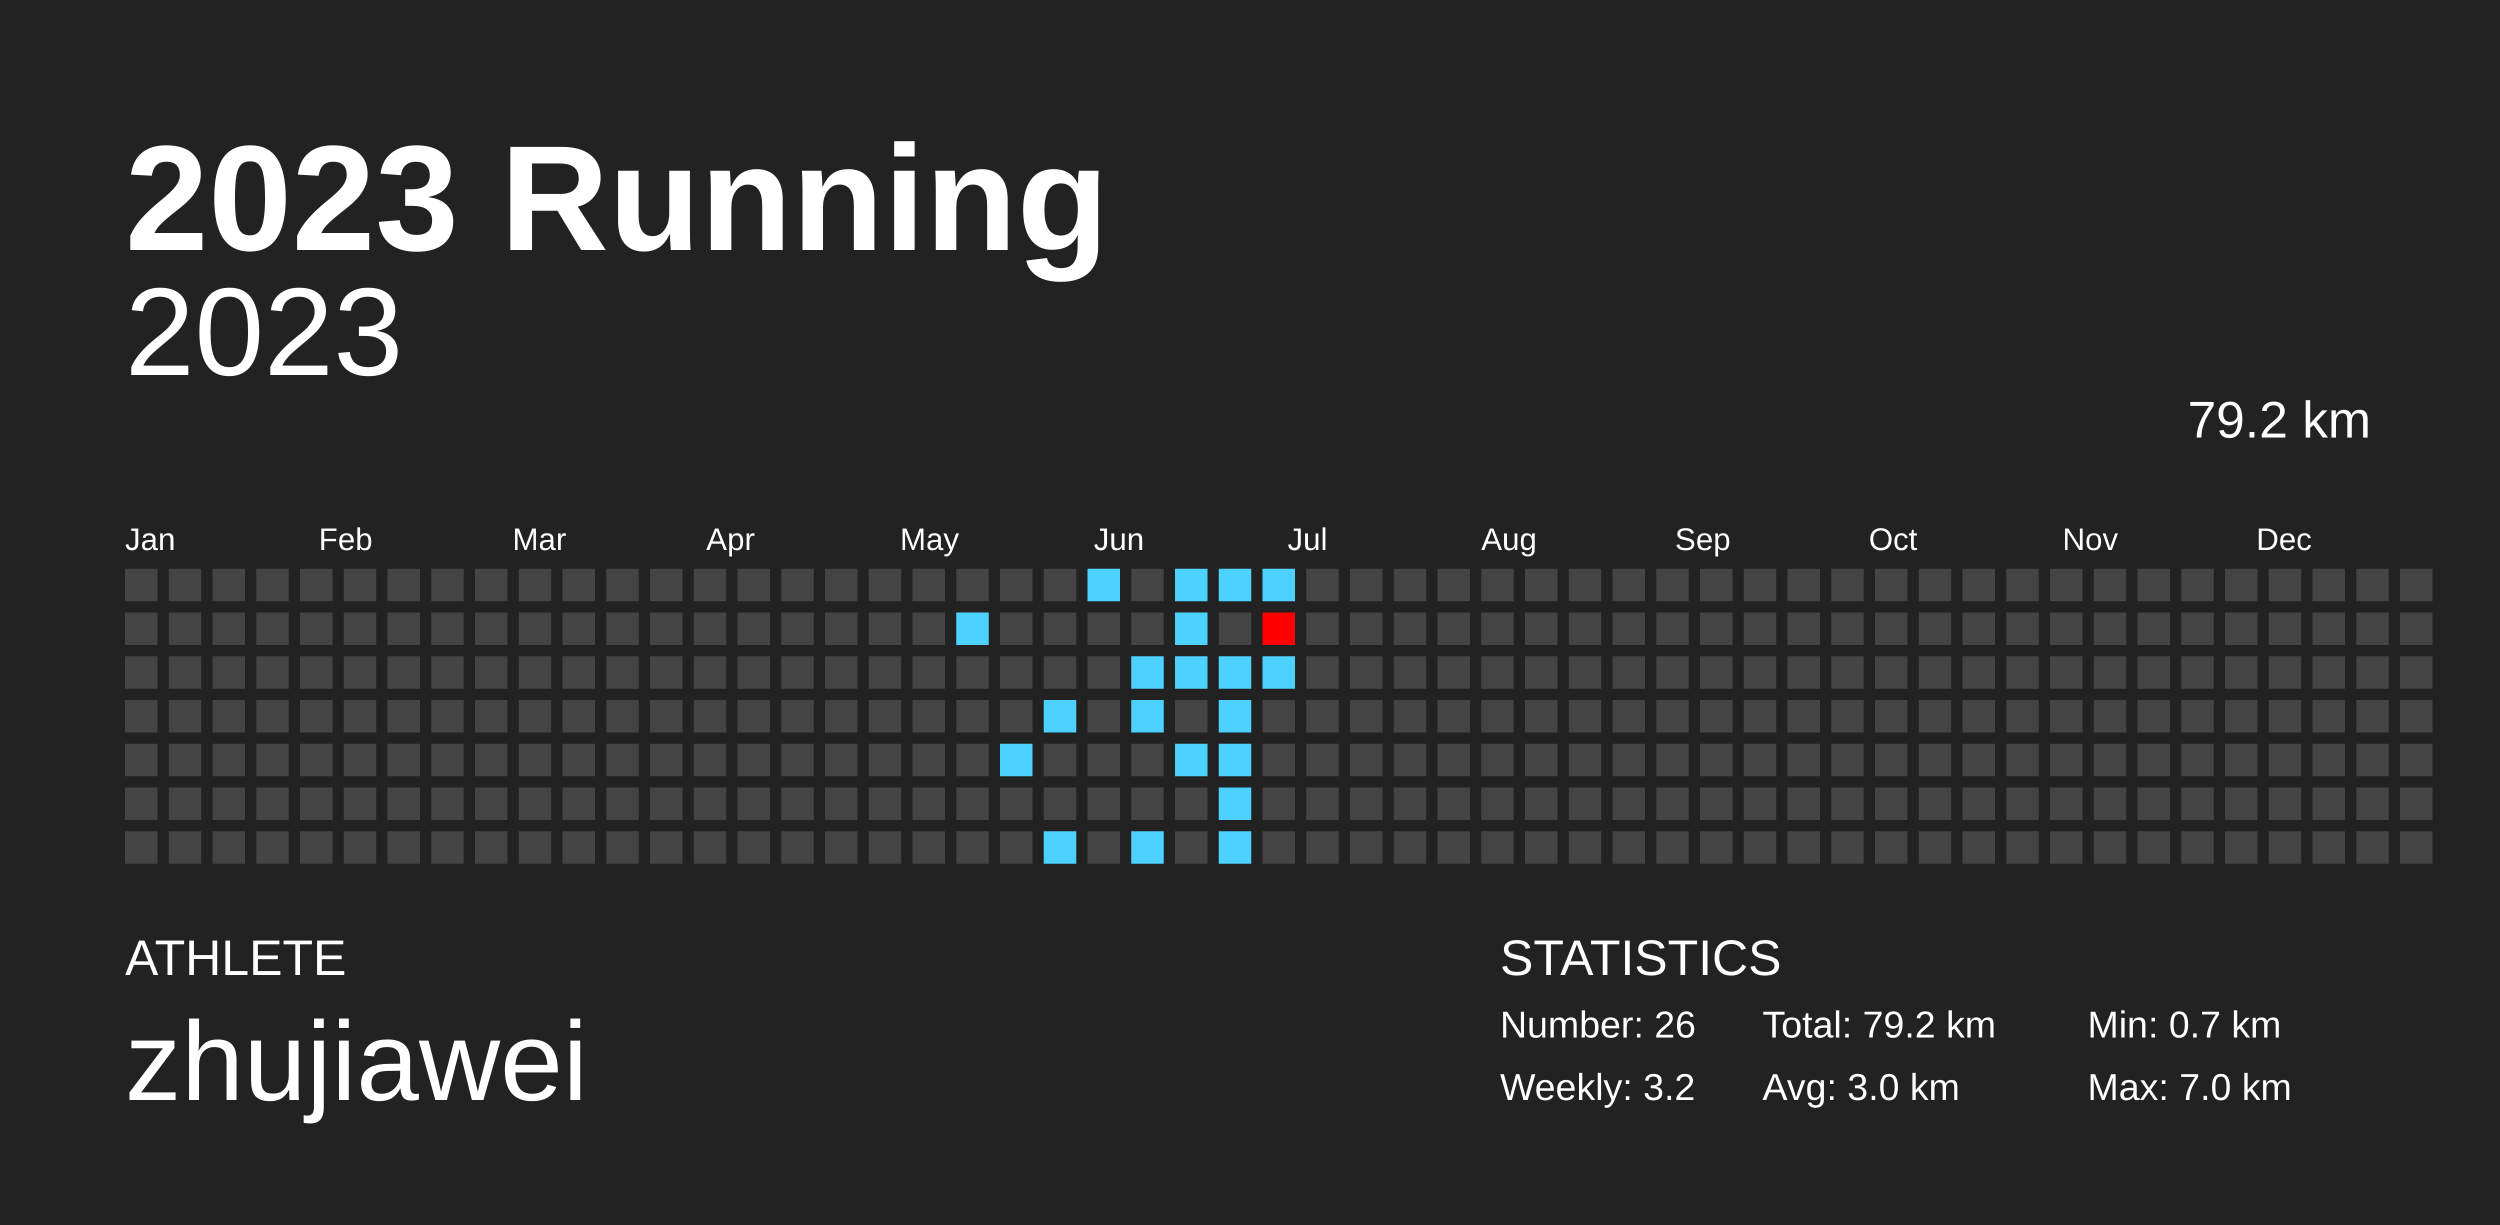
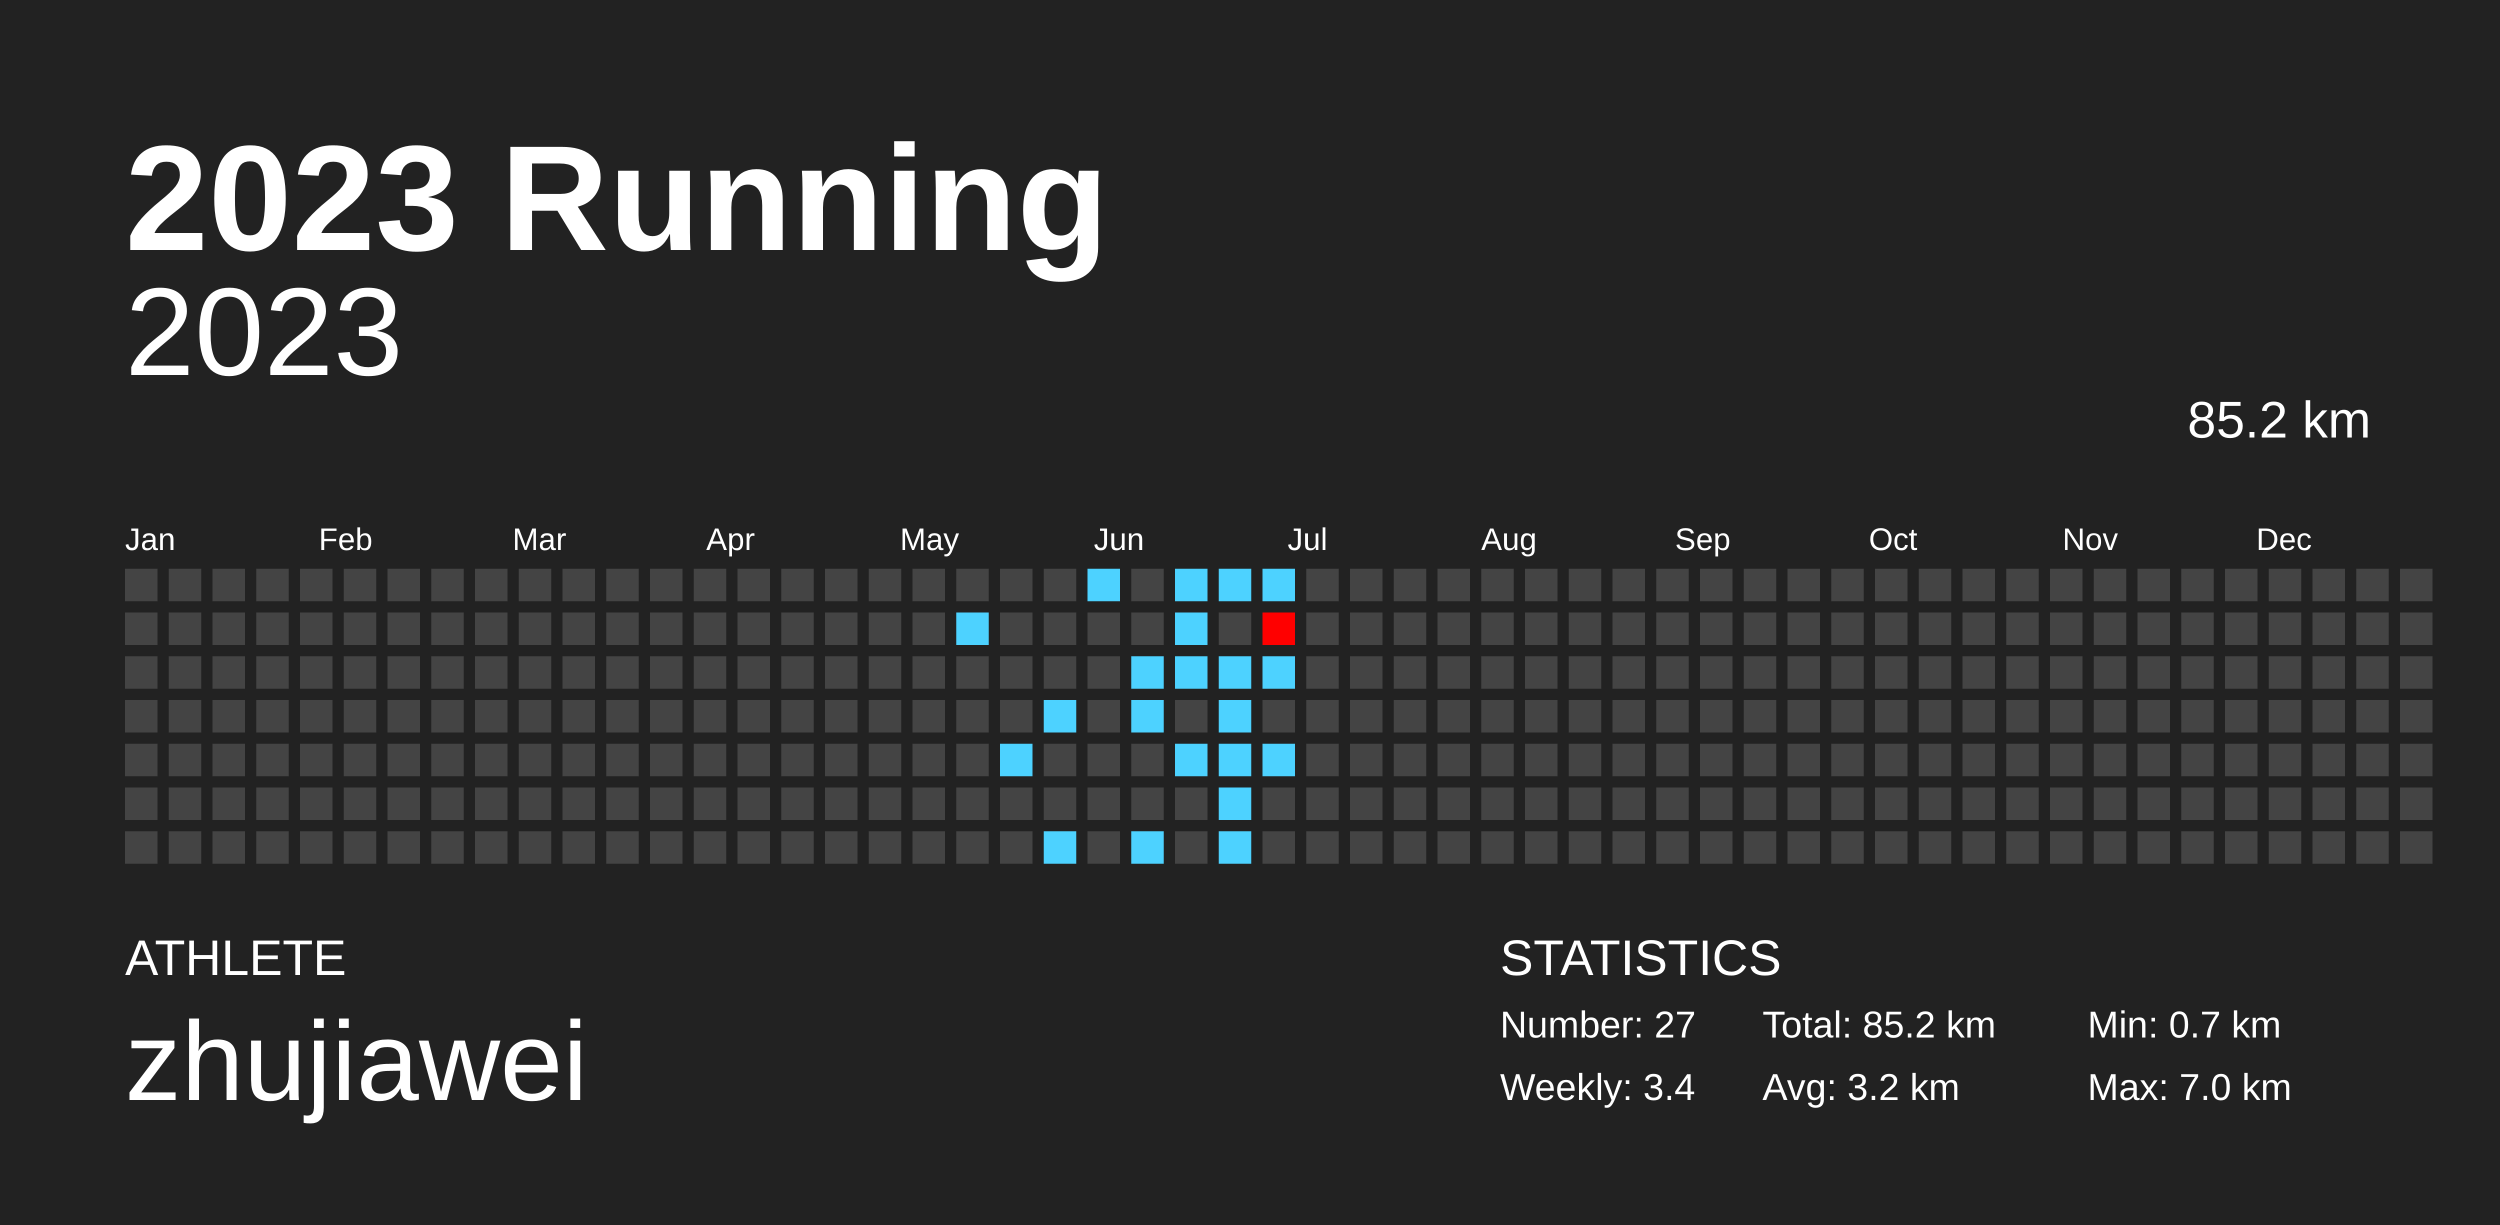
<svg xmlns="http://www.w3.org/2000/svg" baseProfile="full" height="98mm" version="1.1" viewBox="0,0,200,98" width="200mm">
  <defs />
  <rect fill="#222222" height="98" width="200" x="0" y="0" />
  <text fill="#FFFFFF" style="font-size:12px; font-family:Arial; font-weight:bold;" x="10" y="20">2023 Running</text>
  <text fill="#FFFFFF" style="font-size:4px; font-family:Arial" x="10" y="78">ATHLETE</text>
  <text fill="#FFFFFF" style="font-size:9px; font-family:Arial" x="10" y="88">zhujiawei</text>
  <text fill="#FFFFFF" style="font-size:4px; font-family:Arial" x="120" y="78">STATISTICS</text>
-   <text fill="#FFFFFF" style="font-size:3px; font-family:Arial" x="120" y="83">Number: 26</text>
-   <text fill="#FFFFFF" style="font-size:3px; font-family:Arial" x="120" y="88">Weekly: 3.2</text>
-   <text fill="#FFFFFF" style="font-size:3px; font-family:Arial" x="141" y="83">Total: 79.2 km</text>
-   <text fill="#FFFFFF" style="font-size:3px; font-family:Arial" x="141" y="88">Avg: 3.0 km</text>
+   <text fill="#FFFFFF" style="font-size:3px; font-family:Arial" x="120" y="83">Number: 27</text>
+   <text fill="#FFFFFF" style="font-size:3px; font-family:Arial" x="120" y="88">Weekly: 3.4</text>
+   <text fill="#FFFFFF" style="font-size:3px; font-family:Arial" x="141" y="83">Total: 85.2 km</text>
+   <text fill="#FFFFFF" style="font-size:3px; font-family:Arial" x="141" y="88">Avg: 3.2 km</text>
  <text fill="#FFFFFF" style="font-size:3px; font-family:Arial" x="167" y="83">Min: 0.7 km</text>
  <text fill="#FFFFFF" style="font-size:3px; font-family:Arial" x="167" y="88">Max: 7.0 km</text>
  <text alignment-baseline="hanging" fill="#FFFFFF" style="font-size:10.0px; font-family:Arial;" x="10" y="30">2023</text>
-   <text alignment-baseline="hanging" fill="#FFFFFF" style="font-size:4.125px; font-family:Arial;" x="175" y="35">79.2 km</text>
+   <text alignment-baseline="hanging" fill="#FFFFFF" style="font-size:4.125px; font-family:Arial;" x="175" y="35">85.2 km</text>
  <text fill="#FFFFFF" style="font-size:2.5px; font-family:Arial" x="10.0" y="44">Jan</text>
  <text fill="#FFFFFF" style="font-size:2.5px; font-family:Arial" x="25.5" y="44">Feb</text>
  <text fill="#FFFFFF" style="font-size:2.5px; font-family:Arial" x="41.0" y="44">Mar</text>
  <text fill="#FFFFFF" style="font-size:2.5px; font-family:Arial" x="56.5" y="44">Apr</text>
  <text fill="#FFFFFF" style="font-size:2.5px; font-family:Arial" x="72.0" y="44">May</text>
  <text fill="#FFFFFF" style="font-size:2.5px; font-family:Arial" x="87.5" y="44">Jun</text>
  <text fill="#FFFFFF" style="font-size:2.5px; font-family:Arial" x="103.0" y="44">Jul</text>
  <text fill="#FFFFFF" style="font-size:2.5px; font-family:Arial" x="118.5" y="44">Aug</text>
  <text fill="#FFFFFF" style="font-size:2.5px; font-family:Arial" x="134.0" y="44">Sep</text>
  <text fill="#FFFFFF" style="font-size:2.5px; font-family:Arial" x="149.5" y="44">Oct</text>
  <text fill="#FFFFFF" style="font-size:2.5px; font-family:Arial" x="165.0" y="44">Nov</text>
  <text fill="#FFFFFF" style="font-size:2.5px; font-family:Arial" x="180.5" y="44">Dec</text>
  <rect fill="#444444" height="2.6" width="2.6" x="10.0" y="45.5" />
  <rect fill="#444444" height="2.6" width="2.6" x="10.0" y="49.0" />
  <rect fill="#444444" height="2.6" width="2.6" x="10.0" y="52.5" />
  <rect fill="#444444" height="2.6" width="2.6" x="10.0" y="56.0" />
  <rect fill="#444444" height="2.6" width="2.6" x="10.0" y="59.5" />
  <rect fill="#444444" height="2.6" width="2.6" x="10.0" y="63.0" />
  <rect fill="#444444" height="2.6" width="2.6" x="10.0" y="66.5" />
  <rect fill="#444444" height="2.6" width="2.6" x="13.5" y="45.5" />
  <rect fill="#444444" height="2.6" width="2.6" x="13.5" y="49.0" />
  <rect fill="#444444" height="2.6" width="2.6" x="13.5" y="52.5" />
  <rect fill="#444444" height="2.6" width="2.6" x="13.5" y="56.0" />
  <rect fill="#444444" height="2.6" width="2.6" x="13.5" y="59.5" />
  <rect fill="#444444" height="2.6" width="2.6" x="13.5" y="63.0" />
  <rect fill="#444444" height="2.6" width="2.6" x="13.5" y="66.5" />
  <rect fill="#444444" height="2.6" width="2.6" x="17.0" y="45.5" />
  <rect fill="#444444" height="2.6" width="2.6" x="17.0" y="49.0" />
  <rect fill="#444444" height="2.6" width="2.6" x="17.0" y="52.5" />
  <rect fill="#444444" height="2.6" width="2.6" x="17.0" y="56.0" />
  <rect fill="#444444" height="2.6" width="2.6" x="17.0" y="59.5" />
  <rect fill="#444444" height="2.6" width="2.6" x="17.0" y="63.0" />
  <rect fill="#444444" height="2.6" width="2.6" x="17.0" y="66.5" />
  <rect fill="#444444" height="2.6" width="2.6" x="20.5" y="45.5" />
  <rect fill="#444444" height="2.6" width="2.6" x="20.5" y="49.0" />
  <rect fill="#444444" height="2.6" width="2.6" x="20.5" y="52.5" />
  <rect fill="#444444" height="2.6" width="2.6" x="20.5" y="56.0" />
  <rect fill="#444444" height="2.6" width="2.6" x="20.5" y="59.5" />
  <rect fill="#444444" height="2.6" width="2.6" x="20.5" y="63.0" />
  <rect fill="#444444" height="2.6" width="2.6" x="20.5" y="66.5" />
  <rect fill="#444444" height="2.6" width="2.6" x="24.0" y="45.5" />
  <rect fill="#444444" height="2.6" width="2.6" x="24.0" y="49.0" />
  <rect fill="#444444" height="2.6" width="2.6" x="24.0" y="52.5" />
  <rect fill="#444444" height="2.6" width="2.6" x="24.0" y="56.0" />
  <rect fill="#444444" height="2.6" width="2.6" x="24.0" y="59.5" />
  <rect fill="#444444" height="2.6" width="2.6" x="24.0" y="63.0" />
  <rect fill="#444444" height="2.6" width="2.6" x="24.0" y="66.5" />
  <rect fill="#444444" height="2.6" width="2.6" x="27.5" y="45.5" />
  <rect fill="#444444" height="2.6" width="2.6" x="27.5" y="49.0" />
  <rect fill="#444444" height="2.6" width="2.6" x="27.5" y="52.5" />
  <rect fill="#444444" height="2.6" width="2.6" x="27.5" y="56.0" />
  <rect fill="#444444" height="2.6" width="2.6" x="27.5" y="59.5" />
  <rect fill="#444444" height="2.6" width="2.6" x="27.5" y="63.0" />
  <rect fill="#444444" height="2.6" width="2.6" x="27.5" y="66.5" />
  <rect fill="#444444" height="2.6" width="2.6" x="31.0" y="45.5" />
  <rect fill="#444444" height="2.6" width="2.6" x="31.0" y="49.0" />
  <rect fill="#444444" height="2.6" width="2.6" x="31.0" y="52.5" />
  <rect fill="#444444" height="2.6" width="2.6" x="31.0" y="56.0" />
  <rect fill="#444444" height="2.6" width="2.6" x="31.0" y="59.5" />
  <rect fill="#444444" height="2.6" width="2.6" x="31.0" y="63.0" />
  <rect fill="#444444" height="2.6" width="2.6" x="31.0" y="66.5" />
  <rect fill="#444444" height="2.6" width="2.6" x="34.5" y="45.5" />
  <rect fill="#444444" height="2.6" width="2.6" x="34.5" y="49.0" />
  <rect fill="#444444" height="2.6" width="2.6" x="34.5" y="52.5" />
  <rect fill="#444444" height="2.6" width="2.6" x="34.5" y="56.0" />
  <rect fill="#444444" height="2.6" width="2.6" x="34.5" y="59.5" />
  <rect fill="#444444" height="2.6" width="2.6" x="34.5" y="63.0" />
  <rect fill="#444444" height="2.6" width="2.6" x="34.5" y="66.5" />
  <rect fill="#444444" height="2.6" width="2.6" x="38.0" y="45.5" />
  <rect fill="#444444" height="2.6" width="2.6" x="38.0" y="49.0" />
  <rect fill="#444444" height="2.6" width="2.6" x="38.0" y="52.5" />
  <rect fill="#444444" height="2.6" width="2.6" x="38.0" y="56.0" />
  <rect fill="#444444" height="2.6" width="2.6" x="38.0" y="59.5" />
  <rect fill="#444444" height="2.6" width="2.6" x="38.0" y="63.0" />
  <rect fill="#444444" height="2.6" width="2.6" x="38.0" y="66.5" />
  <rect fill="#444444" height="2.6" width="2.6" x="41.5" y="45.5" />
  <rect fill="#444444" height="2.6" width="2.6" x="41.5" y="49.0" />
  <rect fill="#444444" height="2.6" width="2.6" x="41.5" y="52.5" />
  <rect fill="#444444" height="2.6" width="2.6" x="41.5" y="56.0" />
  <rect fill="#444444" height="2.6" width="2.6" x="41.5" y="59.5" />
  <rect fill="#444444" height="2.6" width="2.6" x="41.5" y="63.0" />
  <rect fill="#444444" height="2.6" width="2.6" x="41.5" y="66.5" />
  <rect fill="#444444" height="2.6" width="2.6" x="45.0" y="45.5" />
  <rect fill="#444444" height="2.6" width="2.6" x="45.0" y="49.0" />
  <rect fill="#444444" height="2.6" width="2.6" x="45.0" y="52.5" />
  <rect fill="#444444" height="2.6" width="2.6" x="45.0" y="56.0" />
  <rect fill="#444444" height="2.6" width="2.6" x="45.0" y="59.5" />
  <rect fill="#444444" height="2.6" width="2.6" x="45.0" y="63.0" />
  <rect fill="#444444" height="2.6" width="2.6" x="45.0" y="66.5" />
  <rect fill="#444444" height="2.6" width="2.6" x="48.5" y="45.5" />
  <rect fill="#444444" height="2.6" width="2.6" x="48.5" y="49.0" />
  <rect fill="#444444" height="2.6" width="2.6" x="48.5" y="52.5" />
  <rect fill="#444444" height="2.6" width="2.6" x="48.5" y="56.0" />
  <rect fill="#444444" height="2.6" width="2.6" x="48.5" y="59.5" />
  <rect fill="#444444" height="2.6" width="2.6" x="48.5" y="63.0" />
  <rect fill="#444444" height="2.6" width="2.6" x="48.5" y="66.5" />
  <rect fill="#444444" height="2.6" width="2.6" x="52.0" y="45.5" />
  <rect fill="#444444" height="2.6" width="2.6" x="52.0" y="49.0" />
  <rect fill="#444444" height="2.6" width="2.6" x="52.0" y="52.5" />
  <rect fill="#444444" height="2.6" width="2.6" x="52.0" y="56.0" />
  <rect fill="#444444" height="2.6" width="2.6" x="52.0" y="59.5" />
  <rect fill="#444444" height="2.6" width="2.6" x="52.0" y="63.0" />
  <rect fill="#444444" height="2.6" width="2.6" x="52.0" y="66.5" />
  <rect fill="#444444" height="2.6" width="2.6" x="55.5" y="45.5" />
  <rect fill="#444444" height="2.6" width="2.6" x="55.5" y="49.0" />
  <rect fill="#444444" height="2.6" width="2.6" x="55.5" y="52.5" />
  <rect fill="#444444" height="2.6" width="2.6" x="55.5" y="56.0" />
  <rect fill="#444444" height="2.6" width="2.6" x="55.5" y="59.5" />
  <rect fill="#444444" height="2.6" width="2.6" x="55.5" y="63.0" />
  <rect fill="#444444" height="2.6" width="2.6" x="55.5" y="66.5" />
  <rect fill="#444444" height="2.6" width="2.6" x="59.0" y="45.5" />
  <rect fill="#444444" height="2.6" width="2.6" x="59.0" y="49.0" />
  <rect fill="#444444" height="2.6" width="2.6" x="59.0" y="52.5" />
  <rect fill="#444444" height="2.6" width="2.6" x="59.0" y="56.0" />
  <rect fill="#444444" height="2.6" width="2.6" x="59.0" y="59.5" />
  <rect fill="#444444" height="2.6" width="2.6" x="59.0" y="63.0" />
  <rect fill="#444444" height="2.6" width="2.6" x="59.0" y="66.5" />
  <rect fill="#444444" height="2.6" width="2.6" x="62.5" y="45.5" />
  <rect fill="#444444" height="2.6" width="2.6" x="62.5" y="49.0" />
  <rect fill="#444444" height="2.6" width="2.6" x="62.5" y="52.5" />
  <rect fill="#444444" height="2.6" width="2.6" x="62.5" y="56.0" />
  <rect fill="#444444" height="2.6" width="2.6" x="62.5" y="59.5" />
  <rect fill="#444444" height="2.6" width="2.6" x="62.5" y="63.0" />
  <rect fill="#444444" height="2.6" width="2.6" x="62.5" y="66.5" />
  <rect fill="#444444" height="2.6" width="2.6" x="66.0" y="45.5" />
  <rect fill="#444444" height="2.6" width="2.6" x="66.0" y="49.0" />
  <rect fill="#444444" height="2.6" width="2.6" x="66.0" y="52.5" />
  <rect fill="#444444" height="2.6" width="2.6" x="66.0" y="56.0" />
  <rect fill="#444444" height="2.6" width="2.6" x="66.0" y="59.5" />
  <rect fill="#444444" height="2.6" width="2.6" x="66.0" y="63.0" />
  <rect fill="#444444" height="2.6" width="2.6" x="66.0" y="66.5" />
  <rect fill="#444444" height="2.6" width="2.6" x="69.5" y="45.5" />
  <rect fill="#444444" height="2.6" width="2.6" x="69.5" y="49.0" />
  <rect fill="#444444" height="2.6" width="2.6" x="69.5" y="52.5" />
  <rect fill="#444444" height="2.6" width="2.6" x="69.5" y="56.0" />
  <rect fill="#444444" height="2.6" width="2.6" x="69.5" y="59.5" />
  <rect fill="#444444" height="2.6" width="2.6" x="69.5" y="63.0" />
  <rect fill="#444444" height="2.6" width="2.6" x="69.5" y="66.5" />
  <rect fill="#444444" height="2.6" width="2.6" x="73.0" y="45.5" />
  <rect fill="#444444" height="2.6" width="2.6" x="73.0" y="49.0" />
  <rect fill="#444444" height="2.6" width="2.6" x="73.0" y="52.5" />
  <rect fill="#444444" height="2.6" width="2.6" x="73.0" y="56.0" />
  <rect fill="#444444" height="2.6" width="2.6" x="73.0" y="59.5" />
  <rect fill="#444444" height="2.6" width="2.6" x="73.0" y="63.0" />
  <rect fill="#444444" height="2.6" width="2.6" x="73.0" y="66.5" />
  <rect fill="#444444" height="2.6" width="2.6" x="76.5" y="45.5" />
  <rect fill="#4dd2ff" height="2.6" width="2.6" x="76.5" y="49.0" />
  <rect fill="#444444" height="2.6" width="2.6" x="76.5" y="52.5" />
  <rect fill="#444444" height="2.6" width="2.6" x="76.5" y="56.0" />
  <rect fill="#444444" height="2.6" width="2.6" x="76.5" y="59.5" />
  <rect fill="#444444" height="2.6" width="2.6" x="76.5" y="63.0" />
  <rect fill="#444444" height="2.6" width="2.6" x="76.5" y="66.5" />
  <rect fill="#444444" height="2.6" width="2.6" x="80.0" y="45.5" />
  <rect fill="#444444" height="2.6" width="2.6" x="80.0" y="49.0" />
  <rect fill="#444444" height="2.6" width="2.6" x="80.0" y="52.5" />
  <rect fill="#444444" height="2.6" width="2.6" x="80.0" y="56.0" />
  <rect fill="#4dd2ff" height="2.6" width="2.6" x="80.0" y="59.5" />
  <rect fill="#444444" height="2.6" width="2.6" x="80.0" y="63.0" />
  <rect fill="#444444" height="2.6" width="2.6" x="80.0" y="66.5" />
  <rect fill="#444444" height="2.6" width="2.6" x="83.5" y="45.5" />
  <rect fill="#444444" height="2.6" width="2.6" x="83.5" y="49.0" />
  <rect fill="#444444" height="2.6" width="2.6" x="83.5" y="52.5" />
  <rect fill="#4dd2ff" height="2.6" width="2.6" x="83.5" y="56.0" />
  <rect fill="#444444" height="2.6" width="2.6" x="83.5" y="59.5" />
  <rect fill="#444444" height="2.6" width="2.6" x="83.5" y="63.0" />
  <rect fill="#4dd2ff" height="2.6" width="2.6" x="83.5" y="66.5" />
  <rect fill="#4dd2ff" height="2.6" width="2.6" x="87.0" y="45.5" />
  <rect fill="#444444" height="2.6" width="2.6" x="87.0" y="49.0" />
  <rect fill="#444444" height="2.6" width="2.6" x="87.0" y="52.5" />
  <rect fill="#444444" height="2.6" width="2.6" x="87.0" y="56.0" />
  <rect fill="#444444" height="2.6" width="2.6" x="87.0" y="59.5" />
  <rect fill="#444444" height="2.6" width="2.6" x="87.0" y="63.0" />
  <rect fill="#444444" height="2.6" width="2.6" x="87.0" y="66.5" />
  <rect fill="#444444" height="2.6" width="2.6" x="90.5" y="45.5" />
  <rect fill="#444444" height="2.6" width="2.6" x="90.5" y="49.0" />
  <rect fill="#4dd2ff" height="2.6" width="2.6" x="90.5" y="52.5" />
  <rect fill="#4dd2ff" height="2.6" width="2.6" x="90.5" y="56.0" />
  <rect fill="#444444" height="2.6" width="2.6" x="90.5" y="59.5" />
  <rect fill="#444444" height="2.6" width="2.6" x="90.5" y="63.0" />
  <rect fill="#4dd2ff" height="2.6" width="2.6" x="90.5" y="66.5" />
  <rect fill="#4dd2ff" height="2.6" width="2.6" x="94.0" y="45.5" />
  <rect fill="#4dd2ff" height="2.6" width="2.6" x="94.0" y="49.0" />
  <rect fill="#4dd2ff" height="2.6" width="2.6" x="94.0" y="52.5" />
  <rect fill="#444444" height="2.6" width="2.6" x="94.0" y="56.0" />
  <rect fill="#4dd2ff" height="2.6" width="2.6" x="94.0" y="59.5" />
  <rect fill="#444444" height="2.6" width="2.6" x="94.0" y="63.0" />
  <rect fill="#444444" height="2.6" width="2.6" x="94.0" y="66.5" />
  <rect fill="#4dd2ff" height="2.6" width="2.6" x="97.5" y="45.5" />
  <rect fill="#444444" height="2.6" width="2.6" x="97.5" y="49.0" />
  <rect fill="#4dd2ff" height="2.6" width="2.6" x="97.5" y="52.5" />
  <rect fill="#4dd2ff" height="2.6" width="2.6" x="97.5" y="56.0" />
  <rect fill="#4dd2ff" height="2.6" width="2.6" x="97.5" y="59.5" />
  <rect fill="#4dd2ff" height="2.6" width="2.6" x="97.5" y="63.0" />
  <rect fill="#4dd2ff" height="2.6" width="2.6" x="97.5" y="66.5" />
  <rect fill="#4dd2ff" height="2.6" width="2.6" x="101.0" y="45.5" />
  <rect fill="#ff0000" height="2.6" width="2.6" x="101.0" y="49.0" />
  <rect fill="#4dd2ff" height="2.6" width="2.6" x="101.0" y="52.5" />
  <rect fill="#444444" height="2.6" width="2.6" x="101.0" y="56.0" />
-   <rect fill="#444444" height="2.6" width="2.6" x="101.0" y="59.5" />
+   <rect fill="#4dd2ff" height="2.6" width="2.6" x="101.0" y="59.5" />
  <rect fill="#444444" height="2.6" width="2.6" x="101.0" y="63.0" />
  <rect fill="#444444" height="2.6" width="2.6" x="101.0" y="66.5" />
  <rect fill="#444444" height="2.6" width="2.6" x="104.5" y="45.5" />
  <rect fill="#444444" height="2.6" width="2.6" x="104.5" y="49.0" />
  <rect fill="#444444" height="2.6" width="2.6" x="104.5" y="52.5" />
  <rect fill="#444444" height="2.6" width="2.6" x="104.5" y="56.0" />
  <rect fill="#444444" height="2.6" width="2.6" x="104.5" y="59.5" />
  <rect fill="#444444" height="2.6" width="2.6" x="104.5" y="63.0" />
  <rect fill="#444444" height="2.6" width="2.6" x="104.5" y="66.5" />
  <rect fill="#444444" height="2.6" width="2.6" x="108.0" y="45.5" />
  <rect fill="#444444" height="2.6" width="2.6" x="108.0" y="49.0" />
  <rect fill="#444444" height="2.6" width="2.6" x="108.0" y="52.5" />
  <rect fill="#444444" height="2.6" width="2.6" x="108.0" y="56.0" />
  <rect fill="#444444" height="2.6" width="2.6" x="108.0" y="59.5" />
  <rect fill="#444444" height="2.6" width="2.6" x="108.0" y="63.0" />
  <rect fill="#444444" height="2.6" width="2.6" x="108.0" y="66.5" />
  <rect fill="#444444" height="2.6" width="2.6" x="111.5" y="45.5" />
  <rect fill="#444444" height="2.6" width="2.6" x="111.5" y="49.0" />
  <rect fill="#444444" height="2.6" width="2.6" x="111.5" y="52.5" />
  <rect fill="#444444" height="2.6" width="2.6" x="111.5" y="56.0" />
  <rect fill="#444444" height="2.6" width="2.6" x="111.5" y="59.5" />
  <rect fill="#444444" height="2.6" width="2.6" x="111.5" y="63.0" />
  <rect fill="#444444" height="2.6" width="2.6" x="111.5" y="66.5" />
  <rect fill="#444444" height="2.6" width="2.6" x="115.0" y="45.5" />
  <rect fill="#444444" height="2.6" width="2.6" x="115.0" y="49.0" />
  <rect fill="#444444" height="2.6" width="2.6" x="115.0" y="52.5" />
  <rect fill="#444444" height="2.6" width="2.6" x="115.0" y="56.0" />
  <rect fill="#444444" height="2.6" width="2.6" x="115.0" y="59.5" />
  <rect fill="#444444" height="2.6" width="2.6" x="115.0" y="63.0" />
  <rect fill="#444444" height="2.6" width="2.6" x="115.0" y="66.5" />
  <rect fill="#444444" height="2.6" width="2.6" x="118.5" y="45.5" />
  <rect fill="#444444" height="2.6" width="2.6" x="118.5" y="49.0" />
  <rect fill="#444444" height="2.6" width="2.6" x="118.5" y="52.5" />
  <rect fill="#444444" height="2.6" width="2.6" x="118.5" y="56.0" />
  <rect fill="#444444" height="2.6" width="2.6" x="118.5" y="59.5" />
  <rect fill="#444444" height="2.6" width="2.6" x="118.5" y="63.0" />
  <rect fill="#444444" height="2.6" width="2.6" x="118.5" y="66.5" />
  <rect fill="#444444" height="2.6" width="2.6" x="122.0" y="45.5" />
  <rect fill="#444444" height="2.6" width="2.6" x="122.0" y="49.0" />
  <rect fill="#444444" height="2.6" width="2.6" x="122.0" y="52.5" />
  <rect fill="#444444" height="2.6" width="2.6" x="122.0" y="56.0" />
  <rect fill="#444444" height="2.6" width="2.6" x="122.0" y="59.5" />
  <rect fill="#444444" height="2.6" width="2.6" x="122.0" y="63.0" />
  <rect fill="#444444" height="2.6" width="2.6" x="122.0" y="66.5" />
  <rect fill="#444444" height="2.6" width="2.6" x="125.5" y="45.5" />
  <rect fill="#444444" height="2.6" width="2.6" x="125.5" y="49.0" />
  <rect fill="#444444" height="2.6" width="2.6" x="125.5" y="52.5" />
  <rect fill="#444444" height="2.6" width="2.6" x="125.5" y="56.0" />
  <rect fill="#444444" height="2.6" width="2.6" x="125.5" y="59.5" />
  <rect fill="#444444" height="2.6" width="2.6" x="125.5" y="63.0" />
  <rect fill="#444444" height="2.6" width="2.6" x="125.5" y="66.5" />
  <rect fill="#444444" height="2.6" width="2.6" x="129.0" y="45.5" />
  <rect fill="#444444" height="2.6" width="2.6" x="129.0" y="49.0" />
  <rect fill="#444444" height="2.6" width="2.6" x="129.0" y="52.5" />
  <rect fill="#444444" height="2.6" width="2.6" x="129.0" y="56.0" />
  <rect fill="#444444" height="2.6" width="2.6" x="129.0" y="59.5" />
  <rect fill="#444444" height="2.6" width="2.6" x="129.0" y="63.0" />
  <rect fill="#444444" height="2.6" width="2.6" x="129.0" y="66.5" />
  <rect fill="#444444" height="2.6" width="2.6" x="132.5" y="45.5" />
  <rect fill="#444444" height="2.6" width="2.6" x="132.5" y="49.0" />
  <rect fill="#444444" height="2.6" width="2.6" x="132.5" y="52.5" />
  <rect fill="#444444" height="2.6" width="2.6" x="132.5" y="56.0" />
  <rect fill="#444444" height="2.6" width="2.6" x="132.5" y="59.5" />
  <rect fill="#444444" height="2.6" width="2.6" x="132.5" y="63.0" />
  <rect fill="#444444" height="2.6" width="2.6" x="132.5" y="66.5" />
  <rect fill="#444444" height="2.6" width="2.6" x="136.0" y="45.5" />
  <rect fill="#444444" height="2.6" width="2.6" x="136.0" y="49.0" />
  <rect fill="#444444" height="2.6" width="2.6" x="136.0" y="52.5" />
  <rect fill="#444444" height="2.6" width="2.6" x="136.0" y="56.0" />
  <rect fill="#444444" height="2.6" width="2.6" x="136.0" y="59.5" />
  <rect fill="#444444" height="2.6" width="2.6" x="136.0" y="63.0" />
  <rect fill="#444444" height="2.6" width="2.6" x="136.0" y="66.5" />
  <rect fill="#444444" height="2.6" width="2.6" x="139.5" y="45.5" />
  <rect fill="#444444" height="2.6" width="2.6" x="139.5" y="49.0" />
  <rect fill="#444444" height="2.6" width="2.6" x="139.5" y="52.5" />
  <rect fill="#444444" height="2.6" width="2.6" x="139.5" y="56.0" />
  <rect fill="#444444" height="2.6" width="2.6" x="139.5" y="59.5" />
  <rect fill="#444444" height="2.6" width="2.6" x="139.5" y="63.0" />
  <rect fill="#444444" height="2.6" width="2.6" x="139.5" y="66.5" />
  <rect fill="#444444" height="2.6" width="2.6" x="143.0" y="45.5" />
  <rect fill="#444444" height="2.6" width="2.6" x="143.0" y="49.0" />
  <rect fill="#444444" height="2.6" width="2.6" x="143.0" y="52.5" />
  <rect fill="#444444" height="2.6" width="2.6" x="143.0" y="56.0" />
  <rect fill="#444444" height="2.6" width="2.6" x="143.0" y="59.5" />
  <rect fill="#444444" height="2.6" width="2.6" x="143.0" y="63.0" />
  <rect fill="#444444" height="2.6" width="2.6" x="143.0" y="66.5" />
  <rect fill="#444444" height="2.6" width="2.6" x="146.5" y="45.5" />
  <rect fill="#444444" height="2.6" width="2.6" x="146.5" y="49.0" />
  <rect fill="#444444" height="2.6" width="2.6" x="146.5" y="52.5" />
  <rect fill="#444444" height="2.6" width="2.6" x="146.5" y="56.0" />
  <rect fill="#444444" height="2.6" width="2.6" x="146.5" y="59.5" />
  <rect fill="#444444" height="2.6" width="2.6" x="146.5" y="63.0" />
  <rect fill="#444444" height="2.6" width="2.6" x="146.5" y="66.5" />
  <rect fill="#444444" height="2.6" width="2.6" x="150.0" y="45.5" />
  <rect fill="#444444" height="2.6" width="2.6" x="150.0" y="49.0" />
  <rect fill="#444444" height="2.6" width="2.6" x="150.0" y="52.5" />
  <rect fill="#444444" height="2.6" width="2.6" x="150.0" y="56.0" />
  <rect fill="#444444" height="2.6" width="2.6" x="150.0" y="59.5" />
  <rect fill="#444444" height="2.6" width="2.6" x="150.0" y="63.0" />
  <rect fill="#444444" height="2.6" width="2.6" x="150.0" y="66.5" />
  <rect fill="#444444" height="2.6" width="2.6" x="153.5" y="45.5" />
  <rect fill="#444444" height="2.6" width="2.6" x="153.5" y="49.0" />
  <rect fill="#444444" height="2.6" width="2.6" x="153.5" y="52.5" />
  <rect fill="#444444" height="2.6" width="2.6" x="153.5" y="56.0" />
  <rect fill="#444444" height="2.6" width="2.6" x="153.5" y="59.5" />
  <rect fill="#444444" height="2.6" width="2.6" x="153.5" y="63.0" />
  <rect fill="#444444" height="2.6" width="2.6" x="153.5" y="66.5" />
  <rect fill="#444444" height="2.6" width="2.6" x="157.0" y="45.5" />
  <rect fill="#444444" height="2.6" width="2.6" x="157.0" y="49.0" />
  <rect fill="#444444" height="2.6" width="2.6" x="157.0" y="52.5" />
  <rect fill="#444444" height="2.6" width="2.6" x="157.0" y="56.0" />
  <rect fill="#444444" height="2.6" width="2.6" x="157.0" y="59.5" />
  <rect fill="#444444" height="2.6" width="2.6" x="157.0" y="63.0" />
  <rect fill="#444444" height="2.6" width="2.6" x="157.0" y="66.5" />
  <rect fill="#444444" height="2.6" width="2.6" x="160.5" y="45.5" />
  <rect fill="#444444" height="2.6" width="2.6" x="160.5" y="49.0" />
  <rect fill="#444444" height="2.6" width="2.6" x="160.5" y="52.5" />
  <rect fill="#444444" height="2.6" width="2.6" x="160.5" y="56.0" />
  <rect fill="#444444" height="2.6" width="2.6" x="160.5" y="59.5" />
  <rect fill="#444444" height="2.6" width="2.6" x="160.5" y="63.0" />
  <rect fill="#444444" height="2.6" width="2.6" x="160.5" y="66.5" />
  <rect fill="#444444" height="2.6" width="2.6" x="164.0" y="45.5" />
  <rect fill="#444444" height="2.6" width="2.6" x="164.0" y="49.0" />
  <rect fill="#444444" height="2.6" width="2.6" x="164.0" y="52.5" />
  <rect fill="#444444" height="2.6" width="2.6" x="164.0" y="56.0" />
  <rect fill="#444444" height="2.6" width="2.6" x="164.0" y="59.5" />
  <rect fill="#444444" height="2.6" width="2.6" x="164.0" y="63.0" />
  <rect fill="#444444" height="2.6" width="2.6" x="164.0" y="66.5" />
  <rect fill="#444444" height="2.6" width="2.6" x="167.5" y="45.5" />
  <rect fill="#444444" height="2.6" width="2.6" x="167.5" y="49.0" />
  <rect fill="#444444" height="2.6" width="2.6" x="167.5" y="52.5" />
  <rect fill="#444444" height="2.6" width="2.6" x="167.5" y="56.0" />
  <rect fill="#444444" height="2.6" width="2.6" x="167.5" y="59.5" />
  <rect fill="#444444" height="2.6" width="2.6" x="167.5" y="63.0" />
  <rect fill="#444444" height="2.6" width="2.6" x="167.5" y="66.5" />
  <rect fill="#444444" height="2.6" width="2.6" x="171.0" y="45.5" />
  <rect fill="#444444" height="2.6" width="2.6" x="171.0" y="49.0" />
  <rect fill="#444444" height="2.6" width="2.6" x="171.0" y="52.5" />
  <rect fill="#444444" height="2.6" width="2.6" x="171.0" y="56.0" />
  <rect fill="#444444" height="2.6" width="2.6" x="171.0" y="59.5" />
  <rect fill="#444444" height="2.6" width="2.6" x="171.0" y="63.0" />
  <rect fill="#444444" height="2.6" width="2.6" x="171.0" y="66.5" />
  <rect fill="#444444" height="2.6" width="2.6" x="174.5" y="45.5" />
  <rect fill="#444444" height="2.6" width="2.6" x="174.5" y="49.0" />
  <rect fill="#444444" height="2.6" width="2.6" x="174.5" y="52.5" />
  <rect fill="#444444" height="2.6" width="2.6" x="174.5" y="56.0" />
  <rect fill="#444444" height="2.6" width="2.6" x="174.5" y="59.5" />
  <rect fill="#444444" height="2.6" width="2.6" x="174.5" y="63.0" />
  <rect fill="#444444" height="2.6" width="2.6" x="174.5" y="66.5" />
  <rect fill="#444444" height="2.6" width="2.6" x="178.0" y="45.5" />
  <rect fill="#444444" height="2.6" width="2.6" x="178.0" y="49.0" />
  <rect fill="#444444" height="2.6" width="2.6" x="178.0" y="52.5" />
  <rect fill="#444444" height="2.6" width="2.6" x="178.0" y="56.0" />
  <rect fill="#444444" height="2.6" width="2.6" x="178.0" y="59.5" />
  <rect fill="#444444" height="2.6" width="2.6" x="178.0" y="63.0" />
  <rect fill="#444444" height="2.6" width="2.6" x="178.0" y="66.5" />
  <rect fill="#444444" height="2.6" width="2.6" x="181.5" y="45.5" />
  <rect fill="#444444" height="2.6" width="2.6" x="181.5" y="49.0" />
  <rect fill="#444444" height="2.6" width="2.6" x="181.5" y="52.5" />
  <rect fill="#444444" height="2.6" width="2.6" x="181.5" y="56.0" />
  <rect fill="#444444" height="2.6" width="2.6" x="181.5" y="59.5" />
  <rect fill="#444444" height="2.6" width="2.6" x="181.5" y="63.0" />
  <rect fill="#444444" height="2.6" width="2.6" x="181.5" y="66.5" />
  <rect fill="#444444" height="2.6" width="2.6" x="185.0" y="45.5" />
  <rect fill="#444444" height="2.6" width="2.6" x="185.0" y="49.0" />
  <rect fill="#444444" height="2.6" width="2.6" x="185.0" y="52.5" />
  <rect fill="#444444" height="2.6" width="2.6" x="185.0" y="56.0" />
  <rect fill="#444444" height="2.6" width="2.6" x="185.0" y="59.5" />
  <rect fill="#444444" height="2.6" width="2.6" x="185.0" y="63.0" />
  <rect fill="#444444" height="2.6" width="2.6" x="185.0" y="66.5" />
  <rect fill="#444444" height="2.6" width="2.6" x="188.5" y="45.5" />
  <rect fill="#444444" height="2.6" width="2.6" x="188.5" y="49.0" />
  <rect fill="#444444" height="2.6" width="2.6" x="188.5" y="52.5" />
  <rect fill="#444444" height="2.6" width="2.6" x="188.5" y="56.0" />
  <rect fill="#444444" height="2.6" width="2.6" x="188.5" y="59.5" />
  <rect fill="#444444" height="2.6" width="2.6" x="188.5" y="63.0" />
  <rect fill="#444444" height="2.6" width="2.6" x="188.5" y="66.5" />
  <rect fill="#444444" height="2.6" width="2.6" x="192.0" y="45.5" />
  <rect fill="#444444" height="2.6" width="2.6" x="192.0" y="49.0" />
  <rect fill="#444444" height="2.6" width="2.6" x="192.0" y="52.5" />
  <rect fill="#444444" height="2.6" width="2.6" x="192.0" y="56.0" />
  <rect fill="#444444" height="2.6" width="2.6" x="192.0" y="59.5" />
  <rect fill="#444444" height="2.6" width="2.6" x="192.0" y="63.0" />
  <rect fill="#444444" height="2.6" width="2.6" x="192.0" y="66.5" />
</svg>
